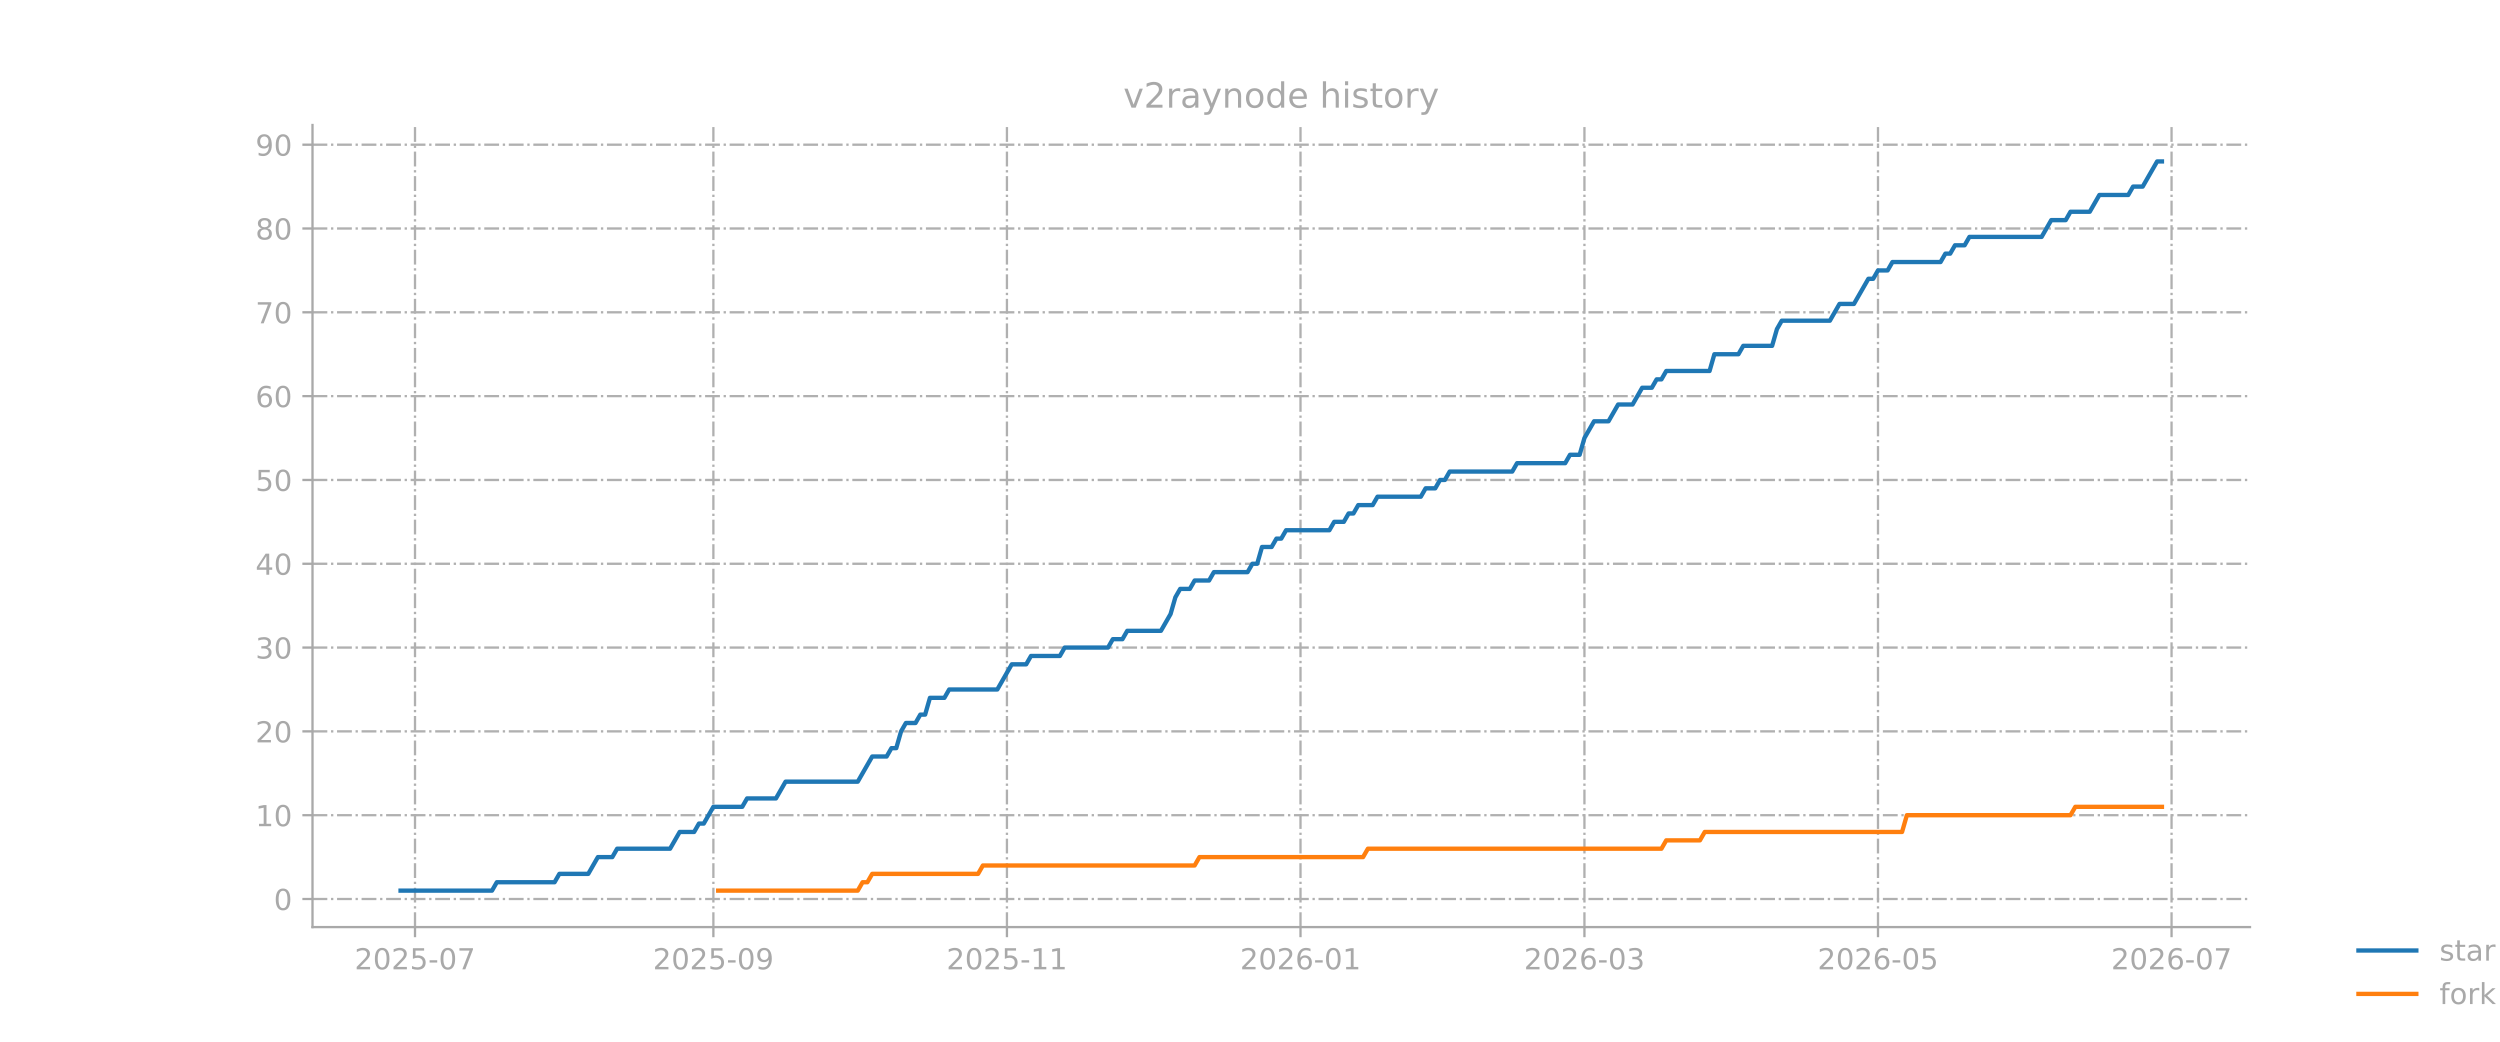
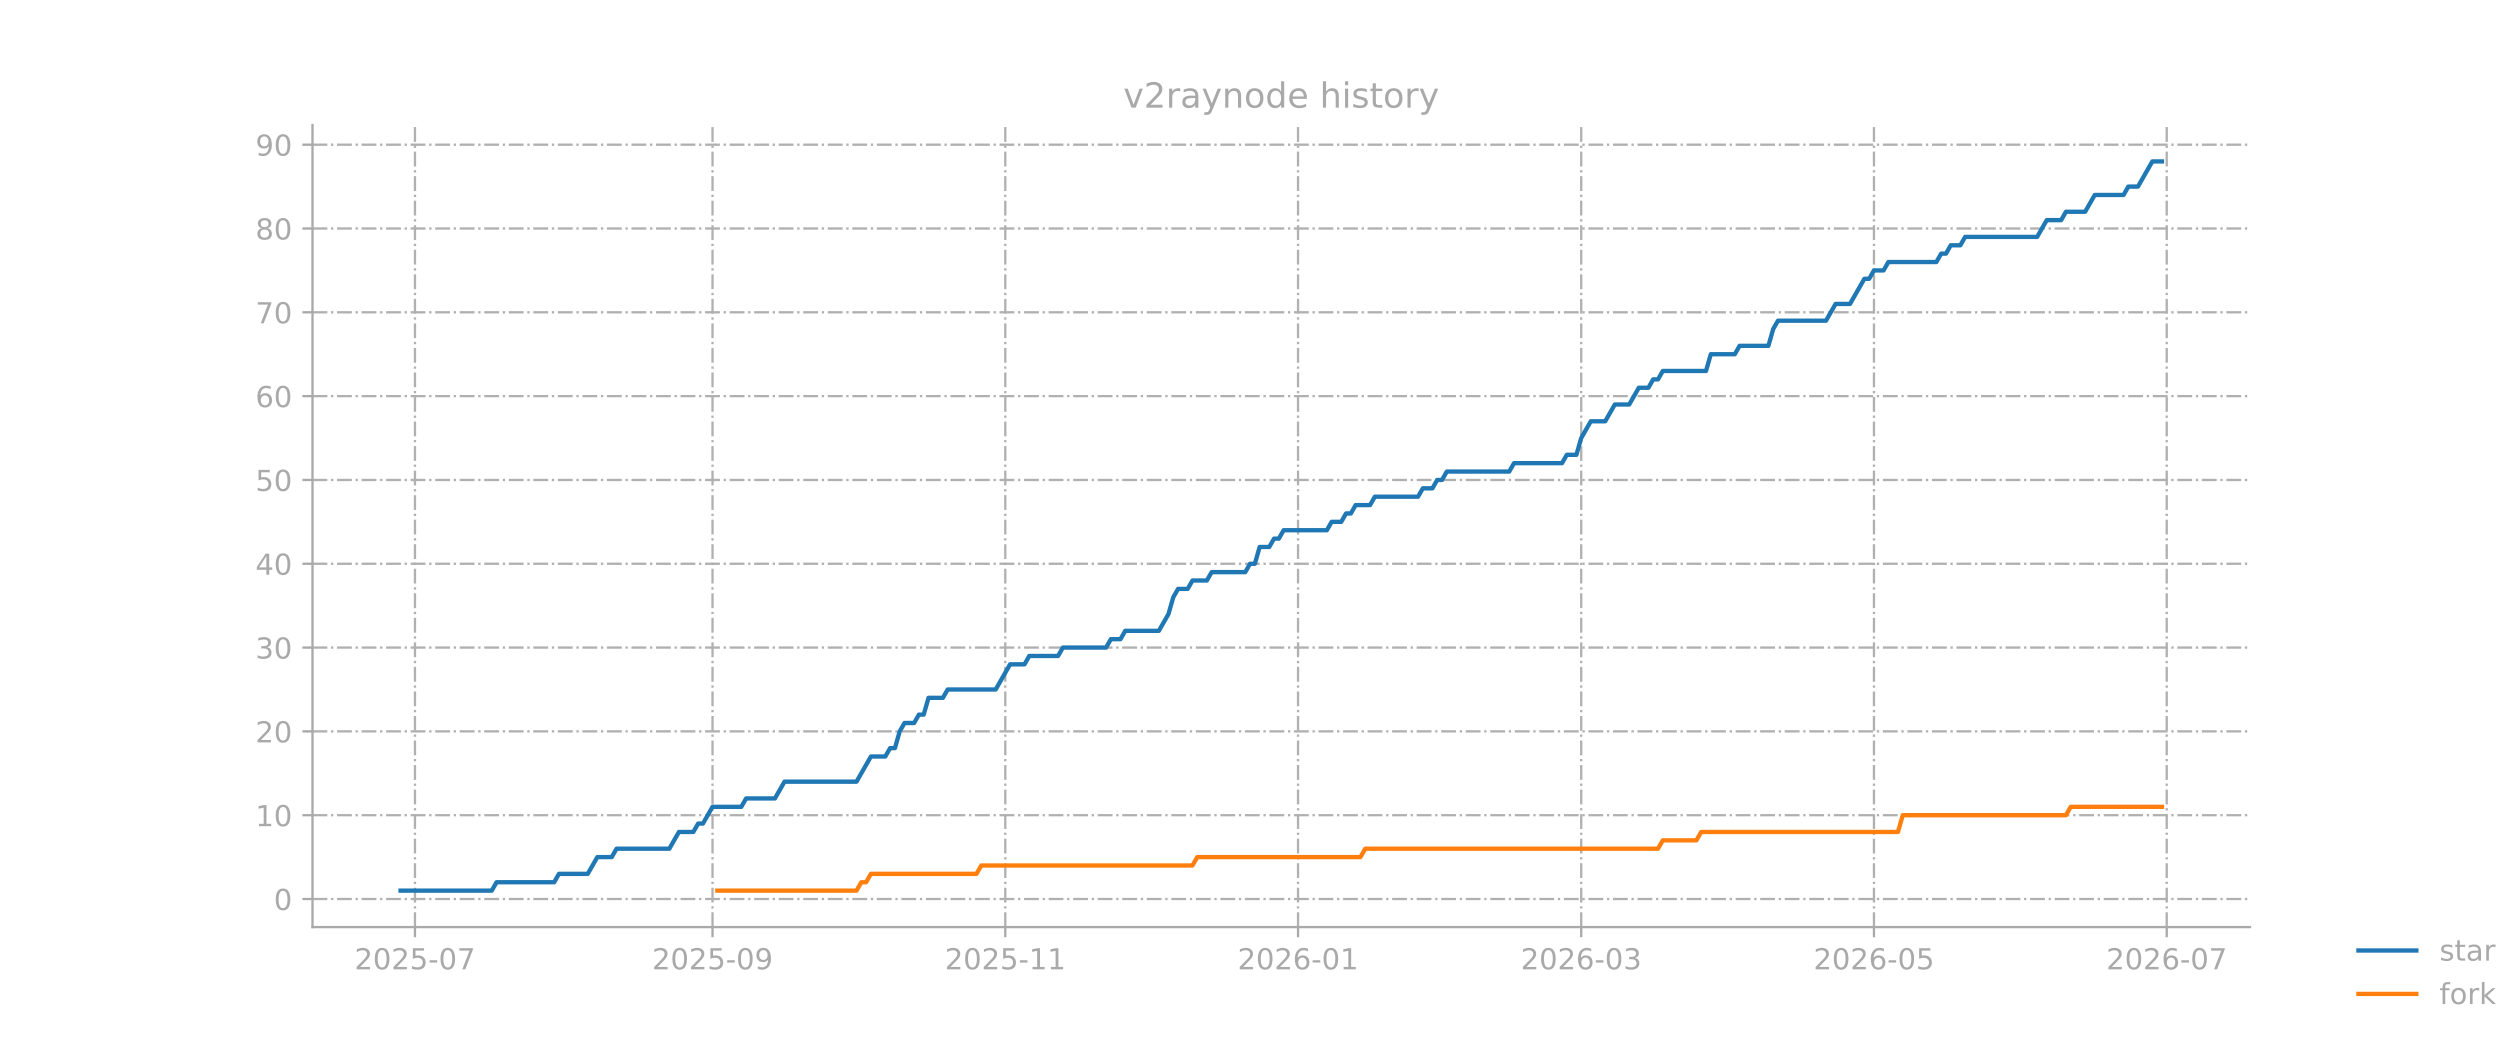
<svg xmlns="http://www.w3.org/2000/svg" xmlns:xlink="http://www.w3.org/1999/xlink" width="864pt" height="360pt" viewBox="0 0 864 360" version="1.1">
  <defs>
    <style type="text/css">*{stroke-linejoin: round; stroke-linecap: butt}</style>
  </defs>
  <g id="figure_1">
    <g id="patch_1">
      <path d="M 0 360  L 864 360  L 864 0  L 0 0  L 0 360  z " style="fill: none; opacity: 0" />
    </g>
    <g id="axes_1">
      <g id="patch_2">
        <path d="M 108 320.4  L 777.6 320.4  L 777.6 43.2  L 108 43.2  L 108 320.4  z " style="fill: none; opacity: 0" />
      </g>
      <g id="matplotlib.axis_1">
        <g id="xtick_1">
          <g id="line2d_1">
-             <path d="M 143.426 320.4  L 143.426 43.2  " clip-path="url(#p67fa3731f3)" style="fill: none; stroke-dasharray: 5.12,1.28,0.8,1.28; stroke-dashoffset: 0; stroke: #b0b0b0; stroke-width: 0.8" />
+             <path d="M 143.412 320.4  L 143.412 43.2  " clip-path="url(#p83620b7c69)" style="fill: none; stroke-dasharray: 5.12,1.28,0.8,1.28; stroke-dashoffset: 0; stroke: #b0b0b0; stroke-width: 0.8" />
          </g>
          <g id="line2d_2">
            <defs>
-               <path id="mb18e2865ee" d="M 0 0  L 0 3.5  " style="stroke: #a9a9a9; stroke-width: 0.8" />
+               <path id="meafb11c8bc" d="M 0 0  L 0 3.5  " style="stroke: #a9a9a9; stroke-width: 0.8" />
            </defs>
            <g>
-               <use xlink:href="#mb18e2865ee" x="143.426" y="320.4" style="fill: #a9a9a9; stroke: #a9a9a9; stroke-width: 0.8" />
+               <use xlink:href="#meafb11c8bc" x="143.412" y="320.4" style="fill: #a9a9a9; stroke: #a9a9a9; stroke-width: 0.8" />
            </g>
          </g>
          <g id="text_1">
-             <g style="fill: #a9a9a9" transform="translate(122.5345 334.9977) scale(0.1 -0.1)">
+             <g style="fill: #a9a9a9" transform="translate(122.5209 334.9977) scale(0.1 -0.1)">
              <defs>
                <path id="DejaVuSans-15" d="M 1228 531  L 3431 531  L 3431 0  L 469 0  L 469 531  Q 828 903 1448 1529  Q 2069 2156 2228 2338  Q 2531 2678 2651 2914  Q 2772 3150 2772 3378  Q 2772 3750 2511 3984  Q 2250 4219 1831 4219  Q 1534 4219 1204 4116  Q 875 4013 500 3803  L 500 4441  Q 881 4594 1212 4672  Q 1544 4750 1819 4750  Q 2544 4750 2975 4387  Q 3406 4025 3406 3419  Q 3406 3131 3298 2873  Q 3191 2616 2906 2266  Q 2828 2175 2409 1742  Q 1991 1309 1228 531  z " transform="scale(0.015625)" />
                <path id="DejaVuSans-13" d="M 2034 4250  Q 1547 4250 1301 3770  Q 1056 3291 1056 2328  Q 1056 1369 1301 889  Q 1547 409 2034 409  Q 2525 409 2770 889  Q 3016 1369 3016 2328  Q 3016 3291 2770 3770  Q 2525 4250 2034 4250  z M 2034 4750  Q 2819 4750 3233 4129  Q 3647 3509 3647 2328  Q 3647 1150 3233 529  Q 2819 -91 2034 -91  Q 1250 -91 836 529  Q 422 1150 422 2328  Q 422 3509 836 4129  Q 1250 4750 2034 4750  z " transform="scale(0.015625)" />
                <path id="DejaVuSans-18" d="M 691 4666  L 3169 4666  L 3169 4134  L 1269 4134  L 1269 2991  Q 1406 3038 1543 3061  Q 1681 3084 1819 3084  Q 2600 3084 3056 2656  Q 3513 2228 3513 1497  Q 3513 744 3044 326  Q 2575 -91 1722 -91  Q 1428 -91 1123 -41  Q 819 9 494 109  L 494 744  Q 775 591 1075 516  Q 1375 441 1709 441  Q 2250 441 2565 725  Q 2881 1009 2881 1497  Q 2881 1984 2565 2268  Q 2250 2553 1709 2553  Q 1456 2553 1204 2497  Q 953 2441 691 2322  L 691 4666  z " transform="scale(0.015625)" />
                <path id="DejaVuSans-10" d="M 313 2009  L 1997 2009  L 1997 1497  L 313 1497  L 313 2009  z " transform="scale(0.015625)" />
                <path id="DejaVuSans-1a" d="M 525 4666  L 3525 4666  L 3525 4397  L 1831 0  L 1172 0  L 2766 4134  L 525 4134  L 525 4666  z " transform="scale(0.015625)" />
              </defs>
              <use xlink:href="#DejaVuSans-15" />
              <use xlink:href="#DejaVuSans-13" transform="translate(63.625 0)" />
              <use xlink:href="#DejaVuSans-15" transform="translate(127.25 0)" />
              <use xlink:href="#DejaVuSans-18" transform="translate(190.875 0)" />
              <use xlink:href="#DejaVuSans-10" transform="translate(254.5 0)" />
              <use xlink:href="#DejaVuSans-13" transform="translate(290.5781 0)" />
              <use xlink:href="#DejaVuSans-1a" transform="translate(354.2031 0)" />
            </g>
          </g>
        </g>
        <g id="xtick_2">
          <g id="line2d_3">
-             <path d="M 246.544 320.4  L 246.544 43.2  " clip-path="url(#p67fa3731f3)" style="fill: none; stroke-dasharray: 5.12,1.28,0.8,1.28; stroke-dashoffset: 0; stroke: #b0b0b0; stroke-width: 0.8" />
+             <path d="M 246.249 320.4  L 246.249 43.2  " clip-path="url(#p83620b7c69)" style="fill: none; stroke-dasharray: 5.12,1.28,0.8,1.28; stroke-dashoffset: 0; stroke: #b0b0b0; stroke-width: 0.8" />
          </g>
          <g id="line2d_4">
            <g>
-               <use xlink:href="#mb18e2865ee" x="246.544" y="320.4" style="fill: #a9a9a9; stroke: #a9a9a9; stroke-width: 0.8" />
+               <use xlink:href="#meafb11c8bc" x="246.249" y="320.4" style="fill: #a9a9a9; stroke: #a9a9a9; stroke-width: 0.8" />
            </g>
          </g>
          <g id="text_2">
-             <g style="fill: #a9a9a9" transform="translate(225.6523 334.9977) scale(0.1 -0.1)">
+             <g style="fill: #a9a9a9" transform="translate(225.3577 334.9977) scale(0.1 -0.1)">
              <defs>
                <path id="DejaVuSans-1c" d="M 703 97  L 703 672  Q 941 559 1184 500  Q 1428 441 1663 441  Q 2288 441 2617 861  Q 2947 1281 2994 2138  Q 2813 1869 2534 1725  Q 2256 1581 1919 1581  Q 1219 1581 811 2004  Q 403 2428 403 3163  Q 403 3881 828 4315  Q 1253 4750 1959 4750  Q 2769 4750 3195 4129  Q 3622 3509 3622 2328  Q 3622 1225 3098 567  Q 2575 -91 1691 -91  Q 1453 -91 1209 -44  Q 966 3 703 97  z M 1959 2075  Q 2384 2075 2632 2365  Q 2881 2656 2881 3163  Q 2881 3666 2632 3958  Q 2384 4250 1959 4250  Q 1534 4250 1286 3958  Q 1038 3666 1038 3163  Q 1038 2656 1286 2365  Q 1534 2075 1959 2075  z " transform="scale(0.015625)" />
              </defs>
              <use xlink:href="#DejaVuSans-15" />
              <use xlink:href="#DejaVuSans-13" transform="translate(63.625 0)" />
              <use xlink:href="#DejaVuSans-15" transform="translate(127.25 0)" />
              <use xlink:href="#DejaVuSans-18" transform="translate(190.875 0)" />
              <use xlink:href="#DejaVuSans-10" transform="translate(254.5 0)" />
              <use xlink:href="#DejaVuSans-13" transform="translate(290.5781 0)" />
              <use xlink:href="#DejaVuSans-1c" transform="translate(354.2031 0)" />
            </g>
          </g>
        </g>
        <g id="xtick_3">
          <g id="line2d_5">
-             <path d="M 347.998 320.4  L 347.998 43.2  " clip-path="url(#p67fa3731f3)" style="fill: none; stroke-dasharray: 5.12,1.28,0.8,1.28; stroke-dashoffset: 0; stroke: #b0b0b0; stroke-width: 0.8" />
+             <path d="M 347.427 320.4  L 347.427 43.2  " clip-path="url(#p83620b7c69)" style="fill: none; stroke-dasharray: 5.12,1.28,0.8,1.28; stroke-dashoffset: 0; stroke: #b0b0b0; stroke-width: 0.8" />
          </g>
          <g id="line2d_6">
            <g>
-               <use xlink:href="#mb18e2865ee" x="347.998" y="320.4" style="fill: #a9a9a9; stroke: #a9a9a9; stroke-width: 0.8" />
+               <use xlink:href="#meafb11c8bc" x="347.427" y="320.4" style="fill: #a9a9a9; stroke: #a9a9a9; stroke-width: 0.8" />
            </g>
          </g>
          <g id="text_3">
-             <g style="fill: #a9a9a9" transform="translate(327.1068 334.9977) scale(0.1 -0.1)">
+             <g style="fill: #a9a9a9" transform="translate(326.5358 334.9977) scale(0.1 -0.1)">
              <defs>
                <path id="DejaVuSans-14" d="M 794 531  L 1825 531  L 1825 4091  L 703 3866  L 703 4441  L 1819 4666  L 2450 4666  L 2450 531  L 3481 531  L 3481 0  L 794 0  L 794 531  z " transform="scale(0.015625)" />
              </defs>
              <use xlink:href="#DejaVuSans-15" />
              <use xlink:href="#DejaVuSans-13" transform="translate(63.625 0)" />
              <use xlink:href="#DejaVuSans-15" transform="translate(127.25 0)" />
              <use xlink:href="#DejaVuSans-18" transform="translate(190.875 0)" />
              <use xlink:href="#DejaVuSans-10" transform="translate(254.5 0)" />
              <use xlink:href="#DejaVuSans-14" transform="translate(290.5781 0)" />
              <use xlink:href="#DejaVuSans-14" transform="translate(354.2031 0)" />
            </g>
          </g>
        </g>
        <g id="xtick_4">
          <g id="line2d_7">
-             <path d="M 449.453 320.4  L 449.453 43.2  " clip-path="url(#p67fa3731f3)" style="fill: none; stroke-dasharray: 5.12,1.28,0.8,1.28; stroke-dashoffset: 0; stroke: #b0b0b0; stroke-width: 0.8" />
+             <path d="M 448.605 320.4  L 448.605 43.2  " clip-path="url(#p83620b7c69)" style="fill: none; stroke-dasharray: 5.12,1.28,0.8,1.28; stroke-dashoffset: 0; stroke: #b0b0b0; stroke-width: 0.8" />
          </g>
          <g id="line2d_8">
            <g>
-               <use xlink:href="#mb18e2865ee" x="449.453" y="320.4" style="fill: #a9a9a9; stroke: #a9a9a9; stroke-width: 0.8" />
+               <use xlink:href="#meafb11c8bc" x="448.605" y="320.4" style="fill: #a9a9a9; stroke: #a9a9a9; stroke-width: 0.8" />
            </g>
          </g>
          <g id="text_4">
-             <g style="fill: #a9a9a9" transform="translate(428.5614 334.9977) scale(0.1 -0.1)">
+             <g style="fill: #a9a9a9" transform="translate(427.7139 334.9977) scale(0.1 -0.1)">
              <defs>
                <path id="DejaVuSans-19" d="M 2113 2584  Q 1688 2584 1439 2293  Q 1191 2003 1191 1497  Q 1191 994 1439 701  Q 1688 409 2113 409  Q 2538 409 2786 701  Q 3034 994 3034 1497  Q 3034 2003 2786 2293  Q 2538 2584 2113 2584  z M 3366 4563  L 3366 3988  Q 3128 4100 2886 4159  Q 2644 4219 2406 4219  Q 1781 4219 1451 3797  Q 1122 3375 1075 2522  Q 1259 2794 1537 2939  Q 1816 3084 2150 3084  Q 2853 3084 3261 2657  Q 3669 2231 3669 1497  Q 3669 778 3244 343  Q 2819 -91 2113 -91  Q 1303 -91 875 529  Q 447 1150 447 2328  Q 447 3434 972 4092  Q 1497 4750 2381 4750  Q 2619 4750 2861 4703  Q 3103 4656 3366 4563  z " transform="scale(0.015625)" />
              </defs>
              <use xlink:href="#DejaVuSans-15" />
              <use xlink:href="#DejaVuSans-13" transform="translate(63.625 0)" />
              <use xlink:href="#DejaVuSans-15" transform="translate(127.25 0)" />
              <use xlink:href="#DejaVuSans-19" transform="translate(190.875 0)" />
              <use xlink:href="#DejaVuSans-10" transform="translate(254.5 0)" />
              <use xlink:href="#DejaVuSans-13" transform="translate(290.5781 0)" />
              <use xlink:href="#DejaVuSans-14" transform="translate(354.2031 0)" />
            </g>
          </g>
        </g>
        <g id="xtick_5">
          <g id="line2d_9">
-             <path d="M 547.581 320.4  L 547.581 43.2  " clip-path="url(#p67fa3731f3)" style="fill: none; stroke-dasharray: 5.12,1.28,0.8,1.28; stroke-dashoffset: 0; stroke: #b0b0b0; stroke-width: 0.8" />
+             <path d="M 546.466 320.4  L 546.466 43.2  " clip-path="url(#p83620b7c69)" style="fill: none; stroke-dasharray: 5.12,1.28,0.8,1.28; stroke-dashoffset: 0; stroke: #b0b0b0; stroke-width: 0.8" />
          </g>
          <g id="line2d_10">
            <g>
-               <use xlink:href="#mb18e2865ee" x="547.581" y="320.4" style="fill: #a9a9a9; stroke: #a9a9a9; stroke-width: 0.8" />
+               <use xlink:href="#meafb11c8bc" x="546.466" y="320.4" style="fill: #a9a9a9; stroke: #a9a9a9; stroke-width: 0.8" />
            </g>
          </g>
          <g id="text_5">
-             <g style="fill: #a9a9a9" transform="translate(526.6895 334.9977) scale(0.1 -0.1)">
+             <g style="fill: #a9a9a9" transform="translate(525.5747 334.9977) scale(0.1 -0.1)">
              <defs>
                <path id="DejaVuSans-16" d="M 2597 2516  Q 3050 2419 3304 2112  Q 3559 1806 3559 1356  Q 3559 666 3084 287  Q 2609 -91 1734 -91  Q 1441 -91 1130 -33  Q 819 25 488 141  L 488 750  Q 750 597 1062 519  Q 1375 441 1716 441  Q 2309 441 2620 675  Q 2931 909 2931 1356  Q 2931 1769 2642 2001  Q 2353 2234 1838 2234  L 1294 2234  L 1294 2753  L 1863 2753  Q 2328 2753 2575 2939  Q 2822 3125 2822 3475  Q 2822 3834 2567 4026  Q 2313 4219 1838 4219  Q 1578 4219 1281 4162  Q 984 4106 628 3988  L 628 4550  Q 988 4650 1302 4700  Q 1616 4750 1894 4750  Q 2613 4750 3031 4423  Q 3450 4097 3450 3541  Q 3450 3153 3228 2886  Q 3006 2619 2597 2516  z " transform="scale(0.015625)" />
              </defs>
              <use xlink:href="#DejaVuSans-15" />
              <use xlink:href="#DejaVuSans-13" transform="translate(63.625 0)" />
              <use xlink:href="#DejaVuSans-15" transform="translate(127.25 0)" />
              <use xlink:href="#DejaVuSans-19" transform="translate(190.875 0)" />
              <use xlink:href="#DejaVuSans-10" transform="translate(254.5 0)" />
              <use xlink:href="#DejaVuSans-13" transform="translate(290.5781 0)" />
              <use xlink:href="#DejaVuSans-16" transform="translate(354.2031 0)" />
            </g>
          </g>
        </g>
        <g id="xtick_6">
          <g id="line2d_11">
-             <path d="M 649.035 320.4  L 649.035 43.2  " clip-path="url(#p67fa3731f3)" style="fill: none; stroke-dasharray: 5.12,1.28,0.8,1.28; stroke-dashoffset: 0; stroke: #b0b0b0; stroke-width: 0.8" />
+             <path d="M 647.644 320.4  L 647.644 43.2  " clip-path="url(#p83620b7c69)" style="fill: none; stroke-dasharray: 5.12,1.28,0.8,1.28; stroke-dashoffset: 0; stroke: #b0b0b0; stroke-width: 0.8" />
          </g>
          <g id="line2d_12">
            <g>
-               <use xlink:href="#mb18e2865ee" x="649.035" y="320.4" style="fill: #a9a9a9; stroke: #a9a9a9; stroke-width: 0.8" />
+               <use xlink:href="#meafb11c8bc" x="647.644" y="320.4" style="fill: #a9a9a9; stroke: #a9a9a9; stroke-width: 0.8" />
            </g>
          </g>
          <g id="text_6">
-             <g style="fill: #a9a9a9" transform="translate(628.1441 334.9977) scale(0.1 -0.1)">
+             <g style="fill: #a9a9a9" transform="translate(626.7528 334.9977) scale(0.1 -0.1)">
              <use xlink:href="#DejaVuSans-15" />
              <use xlink:href="#DejaVuSans-13" transform="translate(63.625 0)" />
              <use xlink:href="#DejaVuSans-15" transform="translate(127.25 0)" />
              <use xlink:href="#DejaVuSans-19" transform="translate(190.875 0)" />
              <use xlink:href="#DejaVuSans-10" transform="translate(254.5 0)" />
              <use xlink:href="#DejaVuSans-13" transform="translate(290.5781 0)" />
              <use xlink:href="#DejaVuSans-18" transform="translate(354.2031 0)" />
            </g>
          </g>
        </g>
        <g id="xtick_7">
          <g id="line2d_13">
-             <path d="M 750.49 320.4  L 750.49 43.2  " clip-path="url(#p67fa3731f3)" style="fill: none; stroke-dasharray: 5.12,1.28,0.8,1.28; stroke-dashoffset: 0; stroke: #b0b0b0; stroke-width: 0.8" />
+             <path d="M 748.822 320.4  L 748.822 43.2  " clip-path="url(#p83620b7c69)" style="fill: none; stroke-dasharray: 5.12,1.28,0.8,1.28; stroke-dashoffset: 0; stroke: #b0b0b0; stroke-width: 0.8" />
          </g>
          <g id="line2d_14">
            <g>
-               <use xlink:href="#mb18e2865ee" x="750.49" y="320.4" style="fill: #a9a9a9; stroke: #a9a9a9; stroke-width: 0.8" />
+               <use xlink:href="#meafb11c8bc" x="748.822" y="320.4" style="fill: #a9a9a9; stroke: #a9a9a9; stroke-width: 0.8" />
            </g>
          </g>
          <g id="text_7">
-             <g style="fill: #a9a9a9" transform="translate(729.5986 334.9977) scale(0.1 -0.1)">
+             <g style="fill: #a9a9a9" transform="translate(727.9309 334.9977) scale(0.1 -0.1)">
              <use xlink:href="#DejaVuSans-15" />
              <use xlink:href="#DejaVuSans-13" transform="translate(63.625 0)" />
              <use xlink:href="#DejaVuSans-15" transform="translate(127.25 0)" />
              <use xlink:href="#DejaVuSans-19" transform="translate(190.875 0)" />
              <use xlink:href="#DejaVuSans-10" transform="translate(254.5 0)" />
              <use xlink:href="#DejaVuSans-13" transform="translate(290.5781 0)" />
              <use xlink:href="#DejaVuSans-1a" transform="translate(354.2031 0)" />
            </g>
          </g>
        </g>
      </g>
      <g id="matplotlib.axis_2">
        <g id="ytick_1">
          <g id="line2d_15">
-             <path d="M 108 310.697  L 777.6 310.697  " clip-path="url(#p67fa3731f3)" style="fill: none; stroke-dasharray: 5.12,1.28,0.8,1.28; stroke-dashoffset: 0; stroke: #b0b0b0; stroke-width: 0.8" />
+             <path d="M 108 310.697  L 777.6 310.697  " clip-path="url(#p83620b7c69)" style="fill: none; stroke-dasharray: 5.12,1.28,0.8,1.28; stroke-dashoffset: 0; stroke: #b0b0b0; stroke-width: 0.8" />
          </g>
          <g id="line2d_16">
            <defs>
-               <path id="mc1cc1d1d77" d="M 0 0  L -3.5 0  " style="stroke: #a9a9a9; stroke-width: 0.8" />
+               <path id="m66c66de381" d="M 0 0  L -3.5 0  " style="stroke: #a9a9a9; stroke-width: 0.8" />
            </defs>
            <g>
-               <use xlink:href="#mc1cc1d1d77" x="108" y="310.697" style="fill: #a9a9a9; stroke: #a9a9a9; stroke-width: 0.8" />
+               <use xlink:href="#m66c66de381" x="108" y="310.697" style="fill: #a9a9a9; stroke: #a9a9a9; stroke-width: 0.8" />
            </g>
          </g>
          <g id="text_8">
            <g style="fill: #a9a9a9" transform="translate(94.6375 314.4954) scale(0.1 -0.1)">
              <use xlink:href="#DejaVuSans-13" />
            </g>
          </g>
        </g>
        <g id="ytick_2">
          <g id="line2d_17">
-             <path d="M 108 281.731  L 777.6 281.731  " clip-path="url(#p67fa3731f3)" style="fill: none; stroke-dasharray: 5.12,1.28,0.8,1.28; stroke-dashoffset: 0; stroke: #b0b0b0; stroke-width: 0.8" />
+             <path d="M 108 281.731  L 777.6 281.731  " clip-path="url(#p83620b7c69)" style="fill: none; stroke-dasharray: 5.12,1.28,0.8,1.28; stroke-dashoffset: 0; stroke: #b0b0b0; stroke-width: 0.8" />
          </g>
          <g id="line2d_18">
            <g>
-               <use xlink:href="#mc1cc1d1d77" x="108" y="281.731" style="fill: #a9a9a9; stroke: #a9a9a9; stroke-width: 0.8" />
+               <use xlink:href="#m66c66de381" x="108" y="281.731" style="fill: #a9a9a9; stroke: #a9a9a9; stroke-width: 0.8" />
            </g>
          </g>
          <g id="text_9">
            <g style="fill: #a9a9a9" transform="translate(88.275 285.5299) scale(0.1 -0.1)">
              <use xlink:href="#DejaVuSans-14" />
              <use xlink:href="#DejaVuSans-13" transform="translate(63.625 0)" />
            </g>
          </g>
        </g>
        <g id="ytick_3">
          <g id="line2d_19">
-             <path d="M 108 252.766  L 777.6 252.766  " clip-path="url(#p67fa3731f3)" style="fill: none; stroke-dasharray: 5.12,1.28,0.8,1.28; stroke-dashoffset: 0; stroke: #b0b0b0; stroke-width: 0.8" />
+             <path d="M 108 252.766  L 777.6 252.766  " clip-path="url(#p83620b7c69)" style="fill: none; stroke-dasharray: 5.12,1.28,0.8,1.28; stroke-dashoffset: 0; stroke: #b0b0b0; stroke-width: 0.8" />
          </g>
          <g id="line2d_20">
            <g>
-               <use xlink:href="#mc1cc1d1d77" x="108" y="252.766" style="fill: #a9a9a9; stroke: #a9a9a9; stroke-width: 0.8" />
+               <use xlink:href="#m66c66de381" x="108" y="252.766" style="fill: #a9a9a9; stroke: #a9a9a9; stroke-width: 0.8" />
            </g>
          </g>
          <g id="text_10">
            <g style="fill: #a9a9a9" transform="translate(88.275 256.5643) scale(0.1 -0.1)">
              <use xlink:href="#DejaVuSans-15" />
              <use xlink:href="#DejaVuSans-13" transform="translate(63.625 0)" />
            </g>
          </g>
        </g>
        <g id="ytick_4">
          <g id="line2d_21">
-             <path d="M 108 223.8  L 777.6 223.8  " clip-path="url(#p67fa3731f3)" style="fill: none; stroke-dasharray: 5.12,1.28,0.8,1.28; stroke-dashoffset: 0; stroke: #b0b0b0; stroke-width: 0.8" />
+             <path d="M 108 223.8  L 777.6 223.8  " clip-path="url(#p83620b7c69)" style="fill: none; stroke-dasharray: 5.12,1.28,0.8,1.28; stroke-dashoffset: 0; stroke: #b0b0b0; stroke-width: 0.8" />
          </g>
          <g id="line2d_22">
            <g>
-               <use xlink:href="#mc1cc1d1d77" x="108" y="223.8" style="fill: #a9a9a9; stroke: #a9a9a9; stroke-width: 0.8" />
+               <use xlink:href="#m66c66de381" x="108" y="223.8" style="fill: #a9a9a9; stroke: #a9a9a9; stroke-width: 0.8" />
            </g>
          </g>
          <g id="text_11">
            <g style="fill: #a9a9a9" transform="translate(88.275 227.5988) scale(0.1 -0.1)">
              <use xlink:href="#DejaVuSans-16" />
              <use xlink:href="#DejaVuSans-13" transform="translate(63.625 0)" />
            </g>
          </g>
        </g>
        <g id="ytick_5">
          <g id="line2d_23">
-             <path d="M 108 194.834  L 777.6 194.834  " clip-path="url(#p67fa3731f3)" style="fill: none; stroke-dasharray: 5.12,1.28,0.8,1.28; stroke-dashoffset: 0; stroke: #b0b0b0; stroke-width: 0.8" />
+             <path d="M 108 194.834  L 777.6 194.834  " clip-path="url(#p83620b7c69)" style="fill: none; stroke-dasharray: 5.12,1.28,0.8,1.28; stroke-dashoffset: 0; stroke: #b0b0b0; stroke-width: 0.8" />
          </g>
          <g id="line2d_24">
            <g>
-               <use xlink:href="#mc1cc1d1d77" x="108" y="194.834" style="fill: #a9a9a9; stroke: #a9a9a9; stroke-width: 0.8" />
+               <use xlink:href="#m66c66de381" x="108" y="194.834" style="fill: #a9a9a9; stroke: #a9a9a9; stroke-width: 0.8" />
            </g>
          </g>
          <g id="text_12">
            <g style="fill: #a9a9a9" transform="translate(88.275 198.6333) scale(0.1 -0.1)">
              <defs>
                <path id="DejaVuSans-17" d="M 2419 4116  L 825 1625  L 2419 1625  L 2419 4116  z M 2253 4666  L 3047 4666  L 3047 1625  L 3713 1625  L 3713 1100  L 3047 1100  L 3047 0  L 2419 0  L 2419 1100  L 313 1100  L 313 1709  L 2253 4666  z " transform="scale(0.015625)" />
              </defs>
              <use xlink:href="#DejaVuSans-17" />
              <use xlink:href="#DejaVuSans-13" transform="translate(63.625 0)" />
            </g>
          </g>
        </g>
        <g id="ytick_6">
          <g id="line2d_25">
-             <path d="M 108 165.869  L 777.6 165.869  " clip-path="url(#p67fa3731f3)" style="fill: none; stroke-dasharray: 5.12,1.28,0.8,1.28; stroke-dashoffset: 0; stroke: #b0b0b0; stroke-width: 0.8" />
+             <path d="M 108 165.869  L 777.6 165.869  " clip-path="url(#p83620b7c69)" style="fill: none; stroke-dasharray: 5.12,1.28,0.8,1.28; stroke-dashoffset: 0; stroke: #b0b0b0; stroke-width: 0.8" />
          </g>
          <g id="line2d_26">
            <g>
-               <use xlink:href="#mc1cc1d1d77" x="108" y="165.869" style="fill: #a9a9a9; stroke: #a9a9a9; stroke-width: 0.8" />
+               <use xlink:href="#m66c66de381" x="108" y="165.869" style="fill: #a9a9a9; stroke: #a9a9a9; stroke-width: 0.8" />
            </g>
          </g>
          <g id="text_13">
            <g style="fill: #a9a9a9" transform="translate(88.275 169.6678) scale(0.1 -0.1)">
              <use xlink:href="#DejaVuSans-18" />
              <use xlink:href="#DejaVuSans-13" transform="translate(63.625 0)" />
            </g>
          </g>
        </g>
        <g id="ytick_7">
          <g id="line2d_27">
-             <path d="M 108 136.903  L 777.6 136.903  " clip-path="url(#p67fa3731f3)" style="fill: none; stroke-dasharray: 5.12,1.28,0.8,1.28; stroke-dashoffset: 0; stroke: #b0b0b0; stroke-width: 0.8" />
+             <path d="M 108 136.903  L 777.6 136.903  " clip-path="url(#p83620b7c69)" style="fill: none; stroke-dasharray: 5.12,1.28,0.8,1.28; stroke-dashoffset: 0; stroke: #b0b0b0; stroke-width: 0.8" />
          </g>
          <g id="line2d_28">
            <g>
-               <use xlink:href="#mc1cc1d1d77" x="108" y="136.903" style="fill: #a9a9a9; stroke: #a9a9a9; stroke-width: 0.8" />
+               <use xlink:href="#m66c66de381" x="108" y="136.903" style="fill: #a9a9a9; stroke: #a9a9a9; stroke-width: 0.8" />
            </g>
          </g>
          <g id="text_14">
            <g style="fill: #a9a9a9" transform="translate(88.275 140.7023) scale(0.1 -0.1)">
              <use xlink:href="#DejaVuSans-19" />
              <use xlink:href="#DejaVuSans-13" transform="translate(63.625 0)" />
            </g>
          </g>
        </g>
        <g id="ytick_8">
          <g id="line2d_29">
-             <path d="M 108 107.938  L 777.6 107.938  " clip-path="url(#p67fa3731f3)" style="fill: none; stroke-dasharray: 5.12,1.28,0.8,1.28; stroke-dashoffset: 0; stroke: #b0b0b0; stroke-width: 0.8" />
+             <path d="M 108 107.938  L 777.6 107.938  " clip-path="url(#p83620b7c69)" style="fill: none; stroke-dasharray: 5.12,1.28,0.8,1.28; stroke-dashoffset: 0; stroke: #b0b0b0; stroke-width: 0.8" />
          </g>
          <g id="line2d_30">
            <g>
-               <use xlink:href="#mc1cc1d1d77" x="108" y="107.938" style="fill: #a9a9a9; stroke: #a9a9a9; stroke-width: 0.8" />
+               <use xlink:href="#m66c66de381" x="108" y="107.938" style="fill: #a9a9a9; stroke: #a9a9a9; stroke-width: 0.8" />
            </g>
          </g>
          <g id="text_15">
            <g style="fill: #a9a9a9" transform="translate(88.275 111.7368) scale(0.1 -0.1)">
              <use xlink:href="#DejaVuSans-1a" />
              <use xlink:href="#DejaVuSans-13" transform="translate(63.625 0)" />
            </g>
          </g>
        </g>
        <g id="ytick_9">
          <g id="line2d_31">
-             <path d="M 108 78.972  L 777.6 78.972  " clip-path="url(#p67fa3731f3)" style="fill: none; stroke-dasharray: 5.12,1.28,0.8,1.28; stroke-dashoffset: 0; stroke: #b0b0b0; stroke-width: 0.8" />
+             <path d="M 108 78.972  L 777.6 78.972  " clip-path="url(#p83620b7c69)" style="fill: none; stroke-dasharray: 5.12,1.28,0.8,1.28; stroke-dashoffset: 0; stroke: #b0b0b0; stroke-width: 0.8" />
          </g>
          <g id="line2d_32">
            <g>
-               <use xlink:href="#mc1cc1d1d77" x="108" y="78.972" style="fill: #a9a9a9; stroke: #a9a9a9; stroke-width: 0.8" />
+               <use xlink:href="#m66c66de381" x="108" y="78.972" style="fill: #a9a9a9; stroke: #a9a9a9; stroke-width: 0.8" />
            </g>
          </g>
          <g id="text_16">
            <g style="fill: #a9a9a9" transform="translate(88.275 82.77124) scale(0.1 -0.1)">
              <defs>
                <path id="DejaVuSans-1b" d="M 2034 2216  Q 1584 2216 1326 1975  Q 1069 1734 1069 1313  Q 1069 891 1326 650  Q 1584 409 2034 409  Q 2484 409 2743 651  Q 3003 894 3003 1313  Q 3003 1734 2745 1975  Q 2488 2216 2034 2216  z M 1403 2484  Q 997 2584 770 2862  Q 544 3141 544 3541  Q 544 4100 942 4425  Q 1341 4750 2034 4750  Q 2731 4750 3128 4425  Q 3525 4100 3525 3541  Q 3525 3141 3298 2862  Q 3072 2584 2669 2484  Q 3125 2378 3379 2068  Q 3634 1759 3634 1313  Q 3634 634 3220 271  Q 2806 -91 2034 -91  Q 1263 -91 848 271  Q 434 634 434 1313  Q 434 1759 690 2068  Q 947 2378 1403 2484  z M 1172 3481  Q 1172 3119 1398 2916  Q 1625 2713 2034 2713  Q 2441 2713 2670 2916  Q 2900 3119 2900 3481  Q 2900 3844 2670 4047  Q 2441 4250 2034 4250  Q 1625 4250 1398 4047  Q 1172 3844 1172 3481  z " transform="scale(0.015625)" />
              </defs>
              <use xlink:href="#DejaVuSans-1b" />
              <use xlink:href="#DejaVuSans-13" transform="translate(63.625 0)" />
            </g>
          </g>
        </g>
        <g id="ytick_10">
          <g id="line2d_33">
-             <path d="M 108 50.007  L 777.6 50.007  " clip-path="url(#p67fa3731f3)" style="fill: none; stroke-dasharray: 5.12,1.28,0.8,1.28; stroke-dashoffset: 0; stroke: #b0b0b0; stroke-width: 0.8" />
+             <path d="M 108 50.007  L 777.6 50.007  " clip-path="url(#p83620b7c69)" style="fill: none; stroke-dasharray: 5.12,1.28,0.8,1.28; stroke-dashoffset: 0; stroke: #b0b0b0; stroke-width: 0.8" />
          </g>
          <g id="line2d_34">
            <g>
-               <use xlink:href="#mc1cc1d1d77" x="108" y="50.007" style="fill: #a9a9a9; stroke: #a9a9a9; stroke-width: 0.8" />
+               <use xlink:href="#m66c66de381" x="108" y="50.007" style="fill: #a9a9a9; stroke: #a9a9a9; stroke-width: 0.8" />
            </g>
          </g>
          <g id="text_17">
            <g style="fill: #a9a9a9" transform="translate(88.275 53.80573) scale(0.1 -0.1)">
              <use xlink:href="#DejaVuSans-1c" />
              <use xlink:href="#DejaVuSans-13" transform="translate(63.625 0)" />
            </g>
          </g>
        </g>
      </g>
      <g id="line2d_35">
-         <path d="M 138.436 307.8  L 170.037 307.8  L 171.7 304.903  L 191.658 304.903  L 193.322 302.007  L 203.301 302.007  L 206.627 296.214  L 211.617 296.214  L 213.28 293.317  L 231.575 293.317  L 234.901 287.524  L 239.891 287.524  L 241.554 284.628  L 243.217 284.628  L 246.544 278.834  L 256.523 278.834  L 258.186 275.938  L 268.165 275.938  L 271.492 270.145  L 296.439 270.145  L 301.429 261.455  L 306.418 261.455  L 308.082 258.559  L 309.745 258.559  L 311.408 252.766  L 313.071 249.869  L 316.398 249.869  L 318.061 246.972  L 319.724 246.972  L 321.387 241.179  L 326.377 241.179  L 328.04 238.283  L 344.672 238.283  L 349.661 229.593  L 354.651 229.593  L 356.314 226.697  L 366.293 226.697  L 367.956 223.8  L 382.925 223.8  L 384.588 220.903  L 387.915 220.903  L 389.578 218.007  L 401.22 218.007  L 404.547 212.214  L 406.21 206.421  L 407.873 203.524  L 411.199 203.524  L 412.863 200.628  L 417.852 200.628  L 419.515 197.731  L 431.158 197.731  L 432.821 194.834  L 434.484 194.834  L 436.147 189.041  L 439.474 189.041  L 441.137 186.145  L 442.8 186.145  L 444.463 183.248  L 459.432 183.248  L 461.095 180.352  L 464.421 180.352  L 466.085 177.455  L 467.748 177.455  L 469.411 174.559  L 474.401 174.559  L 476.064 171.662  L 491.032 171.662  L 492.696 168.766  L 496.022 168.766  L 497.685 165.869  L 499.348 165.869  L 501.012 162.972  L 522.633 162.972  L 524.296 160.076  L 540.928 160.076  L 542.591 157.179  L 545.918 157.179  L 547.581 151.386  L 550.907 145.593  L 555.897 145.593  L 559.223 139.8  L 564.213 139.8  L 567.539 134.007  L 570.866 134.007  L 572.529 131.11  L 574.192 131.11  L 575.855 128.214  L 590.824 128.214  L 592.487 122.421  L 600.803 122.421  L 602.466 119.524  L 612.445 119.524  L 614.108 113.731  L 615.772 110.834  L 632.404 110.834  L 635.73 105.041  L 640.72 105.041  L 645.709 96.352  L 647.372 96.352  L 649.035 93.455  L 652.362 93.455  L 654.025 90.559  L 670.657 90.559  L 672.32 87.662  L 673.983 87.662  L 675.646 84.766  L 678.973 84.766  L 680.636 81.869  L 705.584 81.869  L 708.91 76.076  L 713.9 76.076  L 715.563 73.179  L 722.216 73.179  L 725.542 67.386  L 735.521 67.386  L 737.185 64.49  L 740.511 64.49  L 745.5 55.8  L 747.164 55.8  L 747.164 55.8  " clip-path="url(#p67fa3731f3)" style="fill: none; stroke: #1f77b4; stroke-width: 1.5; stroke-linecap: square" />
+         <path d="M 138.436 307.8  L 169.951 307.8  L 171.61 304.903  L 191.513 304.903  L 193.172 302.007  L 203.124 302.007  L 206.441 296.214  L 211.417 296.214  L 213.076 293.317  L 231.321 293.317  L 234.638 287.524  L 239.614 287.524  L 241.273 284.628  L 242.932 284.628  L 246.249 278.834  L 256.201 278.834  L 257.86 275.938  L 267.812 275.938  L 271.129 270.145  L 296.009 270.145  L 300.985 261.455  L 305.961 261.455  L 307.619 258.559  L 309.278 258.559  L 310.937 252.766  L 312.595 249.869  L 315.913 249.869  L 317.571 246.972  L 319.23 246.972  L 320.889 241.179  L 325.865 241.179  L 327.523 238.283  L 344.11 238.283  L 349.086 229.593  L 354.062 229.593  L 355.72 226.697  L 365.672 226.697  L 367.331 223.8  L 382.259 223.8  L 383.918 220.903  L 387.235 220.903  L 388.894 218.007  L 400.504 218.007  L 403.822 212.214  L 405.48 206.421  L 407.139 203.524  L 410.456 203.524  L 412.115 200.628  L 417.091 200.628  L 418.749 197.731  L 430.36 197.731  L 432.019 194.834  L 433.677 194.834  L 435.336 189.041  L 438.653 189.041  L 440.312 186.145  L 441.971 186.145  L 443.629 183.248  L 458.557 183.248  L 460.216 180.352  L 463.533 180.352  L 465.192 177.455  L 466.851 177.455  L 468.509 174.559  L 473.485 174.559  L 475.144 171.662  L 490.072 171.662  L 491.73 168.766  L 495.048 168.766  L 496.706 165.869  L 498.365 165.869  L 500.024 162.972  L 521.586 162.972  L 523.245 160.076  L 539.831 160.076  L 541.49 157.179  L 544.807 157.179  L 546.466 151.386  L 549.783 145.593  L 554.759 145.593  L 558.077 139.8  L 563.053 139.8  L 566.37 134.007  L 569.687 134.007  L 571.346 131.11  L 573.005 131.11  L 574.663 128.214  L 589.591 128.214  L 591.25 122.421  L 599.543 122.421  L 601.202 119.524  L 611.154 119.524  L 612.812 113.731  L 614.471 110.834  L 631.058 110.834  L 634.375 105.041  L 639.351 105.041  L 644.327 96.352  L 645.986 96.352  L 647.644 93.455  L 650.962 93.455  L 652.62 90.559  L 669.207 90.559  L 670.865 87.662  L 672.524 87.662  L 674.183 84.766  L 677.5 84.766  L 679.159 81.869  L 704.039 81.869  L 707.356 76.076  L 712.332 76.076  L 713.99 73.179  L 720.625 73.179  L 723.942 67.386  L 733.894 67.386  L 735.553 64.49  L 738.87 64.49  L 743.846 55.8  L 747.164 55.8  L 747.164 55.8  " clip-path="url(#p83620b7c69)" style="fill: none; stroke: #1f77b4; stroke-width: 1.5; stroke-linecap: square" />
      </g>
      <g id="line2d_36">
-         <path d="M 248.207 307.8  L 296.439 307.8  L 298.103 304.903  L 299.766 304.903  L 301.429 302.007  L 338.019 302.007  L 339.682 299.11  L 412.863 299.11  L 414.526 296.214  L 471.074 296.214  L 472.737 293.317  L 574.192 293.317  L 575.855 290.421  L 587.497 290.421  L 589.161 287.524  L 657.351 287.524  L 659.015 281.731  L 715.563 281.731  L 717.226 278.834  L 747.164 278.834  L 747.164 278.834  " clip-path="url(#p67fa3731f3)" style="fill: none; stroke: #ff7f0e; stroke-width: 1.5; stroke-linecap: square" />
+         <path d="M 247.908 307.8  L 296.009 307.8  L 297.667 304.903  L 299.326 304.903  L 300.985 302.007  L 337.475 302.007  L 339.134 299.11  L 412.115 299.11  L 413.773 296.214  L 470.168 296.214  L 471.827 293.317  L 573.005 293.317  L 574.663 290.421  L 586.274 290.421  L 587.933 287.524  L 655.937 287.524  L 657.596 281.731  L 713.99 281.731  L 715.649 278.834  L 747.164 278.834  L 747.164 278.834  " clip-path="url(#p83620b7c69)" style="fill: none; stroke: #ff7f0e; stroke-width: 1.5; stroke-linecap: square" />
      </g>
      <g id="patch_3">
        <path d="M 108 320.4  L 108 43.2  " style="fill: none; stroke: #a9a9a9; stroke-width: 0.8; stroke-linejoin: miter; stroke-linecap: square" />
      </g>
      <g id="patch_4">
        <path d="M 777.6 320.4  L 777.6 43.2  " style="fill: none" />
      </g>
      <g id="patch_5">
        <path d="M 108 320.4  L 777.6 320.4  " style="fill: none; stroke: #a9a9a9; stroke-width: 0.8; stroke-linejoin: miter; stroke-linecap: square" />
      </g>
      <g id="patch_6">
        <path d="M 108 43.2  L 777.6 43.2  " style="fill: none" />
      </g>
      <g id="text_18">
        <g style="fill: #a9a9a9" transform="translate(388.2188 37.2) scale(0.12 -0.12)">
          <defs>
            <path id="DejaVuSans-59" d="M 191 3500  L 800 3500  L 1894 563  L 2988 3500  L 3597 3500  L 2284 0  L 1503 0  L 191 3500  z " transform="scale(0.015625)" />
            <path id="DejaVuSans-55" d="M 2631 2963  Q 2534 3019 2420 3045  Q 2306 3072 2169 3072  Q 1681 3072 1420 2755  Q 1159 2438 1159 1844  L 1159 0  L 581 0  L 581 3500  L 1159 3500  L 1159 2956  Q 1341 3275 1631 3429  Q 1922 3584 2338 3584  Q 2397 3584 2469 3576  Q 2541 3569 2628 3553  L 2631 2963  z " transform="scale(0.015625)" />
            <path id="DejaVuSans-44" d="M 2194 1759  Q 1497 1759 1228 1600  Q 959 1441 959 1056  Q 959 750 1161 570  Q 1363 391 1709 391  Q 2188 391 2477 730  Q 2766 1069 2766 1631  L 2766 1759  L 2194 1759  z M 3341 1997  L 3341 0  L 2766 0  L 2766 531  Q 2569 213 2275 61  Q 1981 -91 1556 -91  Q 1019 -91 701 211  Q 384 513 384 1019  Q 384 1609 779 1909  Q 1175 2209 1959 2209  L 2766 2209  L 2766 2266  Q 2766 2663 2505 2880  Q 2244 3097 1772 3097  Q 1472 3097 1187 3025  Q 903 2953 641 2809  L 641 3341  Q 956 3463 1253 3523  Q 1550 3584 1831 3584  Q 2591 3584 2966 3190  Q 3341 2797 3341 1997  z " transform="scale(0.015625)" />
            <path id="DejaVuSans-5c" d="M 2059 -325  Q 1816 -950 1584 -1140  Q 1353 -1331 966 -1331  L 506 -1331  L 506 -850  L 844 -850  Q 1081 -850 1212 -737  Q 1344 -625 1503 -206  L 1606 56  L 191 3500  L 800 3500  L 1894 763  L 2988 3500  L 3597 3500  L 2059 -325  z " transform="scale(0.015625)" />
            <path id="DejaVuSans-51" d="M 3513 2113  L 3513 0  L 2938 0  L 2938 2094  Q 2938 2591 2744 2837  Q 2550 3084 2163 3084  Q 1697 3084 1428 2787  Q 1159 2491 1159 1978  L 1159 0  L 581 0  L 581 3500  L 1159 3500  L 1159 2956  Q 1366 3272 1645 3428  Q 1925 3584 2291 3584  Q 2894 3584 3203 3211  Q 3513 2838 3513 2113  z " transform="scale(0.015625)" />
            <path id="DejaVuSans-52" d="M 1959 3097  Q 1497 3097 1228 2736  Q 959 2375 959 1747  Q 959 1119 1226 758  Q 1494 397 1959 397  Q 2419 397 2687 759  Q 2956 1122 2956 1747  Q 2956 2369 2687 2733  Q 2419 3097 1959 3097  z M 1959 3584  Q 2709 3584 3137 3096  Q 3566 2609 3566 1747  Q 3566 888 3137 398  Q 2709 -91 1959 -91  Q 1206 -91 779 398  Q 353 888 353 1747  Q 353 2609 779 3096  Q 1206 3584 1959 3584  z " transform="scale(0.015625)" />
            <path id="DejaVuSans-47" d="M 2906 2969  L 2906 4863  L 3481 4863  L 3481 0  L 2906 0  L 2906 525  Q 2725 213 2448 61  Q 2172 -91 1784 -91  Q 1150 -91 751 415  Q 353 922 353 1747  Q 353 2572 751 3078  Q 1150 3584 1784 3584  Q 2172 3584 2448 3432  Q 2725 3281 2906 2969  z M 947 1747  Q 947 1113 1208 752  Q 1469 391 1925 391  Q 2381 391 2643 752  Q 2906 1113 2906 1747  Q 2906 2381 2643 2742  Q 2381 3103 1925 3103  Q 1469 3103 1208 2742  Q 947 2381 947 1747  z " transform="scale(0.015625)" />
            <path id="DejaVuSans-48" d="M 3597 1894  L 3597 1613  L 953 1613  Q 991 1019 1311 708  Q 1631 397 2203 397  Q 2534 397 2845 478  Q 3156 559 3463 722  L 3463 178  Q 3153 47 2828 -22  Q 2503 -91 2169 -91  Q 1331 -91 842 396  Q 353 884 353 1716  Q 353 2575 817 3079  Q 1281 3584 2069 3584  Q 2775 3584 3186 3129  Q 3597 2675 3597 1894  z M 3022 2063  Q 3016 2534 2758 2815  Q 2500 3097 2075 3097  Q 1594 3097 1305 2825  Q 1016 2553 972 2059  L 3022 2063  z " transform="scale(0.015625)" />
            <path id="DejaVuSans-3" transform="scale(0.015625)" />
            <path id="DejaVuSans-4b" d="M 3513 2113  L 3513 0  L 2938 0  L 2938 2094  Q 2938 2591 2744 2837  Q 2550 3084 2163 3084  Q 1697 3084 1428 2787  Q 1159 2491 1159 1978  L 1159 0  L 581 0  L 581 4863  L 1159 4863  L 1159 2956  Q 1366 3272 1645 3428  Q 1925 3584 2291 3584  Q 2894 3584 3203 3211  Q 3513 2838 3513 2113  z " transform="scale(0.015625)" />
            <path id="DejaVuSans-4c" d="M 603 3500  L 1178 3500  L 1178 0  L 603 0  L 603 3500  z M 603 4863  L 1178 4863  L 1178 4134  L 603 4134  L 603 4863  z " transform="scale(0.015625)" />
            <path id="DejaVuSans-56" d="M 2834 3397  L 2834 2853  Q 2591 2978 2328 3040  Q 2066 3103 1784 3103  Q 1356 3103 1142 2972  Q 928 2841 928 2578  Q 928 2378 1081 2264  Q 1234 2150 1697 2047  L 1894 2003  Q 2506 1872 2764 1633  Q 3022 1394 3022 966  Q 3022 478 2636 193  Q 2250 -91 1575 -91  Q 1294 -91 989 -36  Q 684 19 347 128  L 347 722  Q 666 556 975 473  Q 1284 391 1588 391  Q 1994 391 2212 530  Q 2431 669 2431 922  Q 2431 1156 2273 1281  Q 2116 1406 1581 1522  L 1381 1569  Q 847 1681 609 1914  Q 372 2147 372 2553  Q 372 3047 722 3315  Q 1072 3584 1716 3584  Q 2034 3584 2315 3537  Q 2597 3491 2834 3397  z " transform="scale(0.015625)" />
            <path id="DejaVuSans-57" d="M 1172 4494  L 1172 3500  L 2356 3500  L 2356 3053  L 1172 3053  L 1172 1153  Q 1172 725 1289 603  Q 1406 481 1766 481  L 2356 481  L 2356 0  L 1766 0  Q 1100 0 847 248  Q 594 497 594 1153  L 594 3053  L 172 3053  L 172 3500  L 594 3500  L 594 4494  L 1172 4494  z " transform="scale(0.015625)" />
          </defs>
          <use xlink:href="#DejaVuSans-59" />
          <use xlink:href="#DejaVuSans-15" transform="translate(59.1875 0)" />
          <use xlink:href="#DejaVuSans-55" transform="translate(122.8125 0)" />
          <use xlink:href="#DejaVuSans-44" transform="translate(163.9219 0)" />
          <use xlink:href="#DejaVuSans-5c" transform="translate(225.2031 0)" />
          <use xlink:href="#DejaVuSans-51" transform="translate(284.3906 0)" />
          <use xlink:href="#DejaVuSans-52" transform="translate(347.7656 0)" />
          <use xlink:href="#DejaVuSans-47" transform="translate(408.9531 0)" />
          <use xlink:href="#DejaVuSans-48" transform="translate(472.4375 0)" />
          <use xlink:href="#DejaVuSans-3" transform="translate(533.9688 0)" />
          <use xlink:href="#DejaVuSans-4b" transform="translate(565.75 0)" />
          <use xlink:href="#DejaVuSans-4c" transform="translate(629.125 0)" />
          <use xlink:href="#DejaVuSans-56" transform="translate(656.9062 0)" />
          <use xlink:href="#DejaVuSans-57" transform="translate(709 0)" />
          <use xlink:href="#DejaVuSans-52" transform="translate(748.2031 0)" />
          <use xlink:href="#DejaVuSans-55" transform="translate(809.3906 0)" />
          <use xlink:href="#DejaVuSans-5c" transform="translate(850.5 0)" />
        </g>
      </g>
      <g id="legend_1">
        <g id="line2d_37">
          <path d="M 815.08 328.498  L 825.08 328.498  L 835.08 328.498  " style="fill: none; stroke: #1f77b4; stroke-width: 1.5; stroke-linecap: square" />
        </g>
        <g id="text_19">
          <g style="fill: #a9a9a9" transform="translate(843.08 331.9984) scale(0.1 -0.1)">
            <use xlink:href="#DejaVuSans-56" />
            <use xlink:href="#DejaVuSans-57" transform="translate(52.09375 0)" />
            <use xlink:href="#DejaVuSans-44" transform="translate(91.29688 0)" />
            <use xlink:href="#DejaVuSans-55" transform="translate(152.5781 0)" />
          </g>
        </g>
        <g id="line2d_38">
          <path d="M 815.08 343.499  L 825.08 343.499  L 835.08 343.499  " style="fill: none; stroke: #ff7f0e; stroke-width: 1.5; stroke-linecap: square" />
        </g>
        <g id="text_20">
          <g style="fill: #a9a9a9" transform="translate(843.08 346.9992) scale(0.1 -0.1)">
            <defs>
              <path id="DejaVuSans-49" d="M 2375 4863  L 2375 4384  L 1825 4384  Q 1516 4384 1395 4259  Q 1275 4134 1275 3809  L 1275 3500  L 2222 3500  L 2222 3053  L 1275 3053  L 1275 0  L 697 0  L 697 3053  L 147 3053  L 147 3500  L 697 3500  L 697 3744  Q 697 4328 969 4595  Q 1241 4863 1831 4863  L 2375 4863  z " transform="scale(0.015625)" />
              <path id="DejaVuSans-4e" d="M 581 4863  L 1159 4863  L 1159 1991  L 2875 3500  L 3609 3500  L 1753 1863  L 3688 0  L 2938 0  L 1159 1709  L 1159 0  L 581 0  L 581 4863  z " transform="scale(0.015625)" />
            </defs>
            <use xlink:href="#DejaVuSans-49" />
            <use xlink:href="#DejaVuSans-52" transform="translate(35.20312 0)" />
            <use xlink:href="#DejaVuSans-55" transform="translate(96.39062 0)" />
            <use xlink:href="#DejaVuSans-4e" transform="translate(137.5 0)" />
          </g>
        </g>
      </g>
    </g>
  </g>
  <defs>
-     <clipPath id="p67fa3731f3">
+     <clipPath id="p83620b7c69">
      <rect x="108" y="43.2" width="669.6" height="277.2" />
    </clipPath>
  </defs>
</svg>
